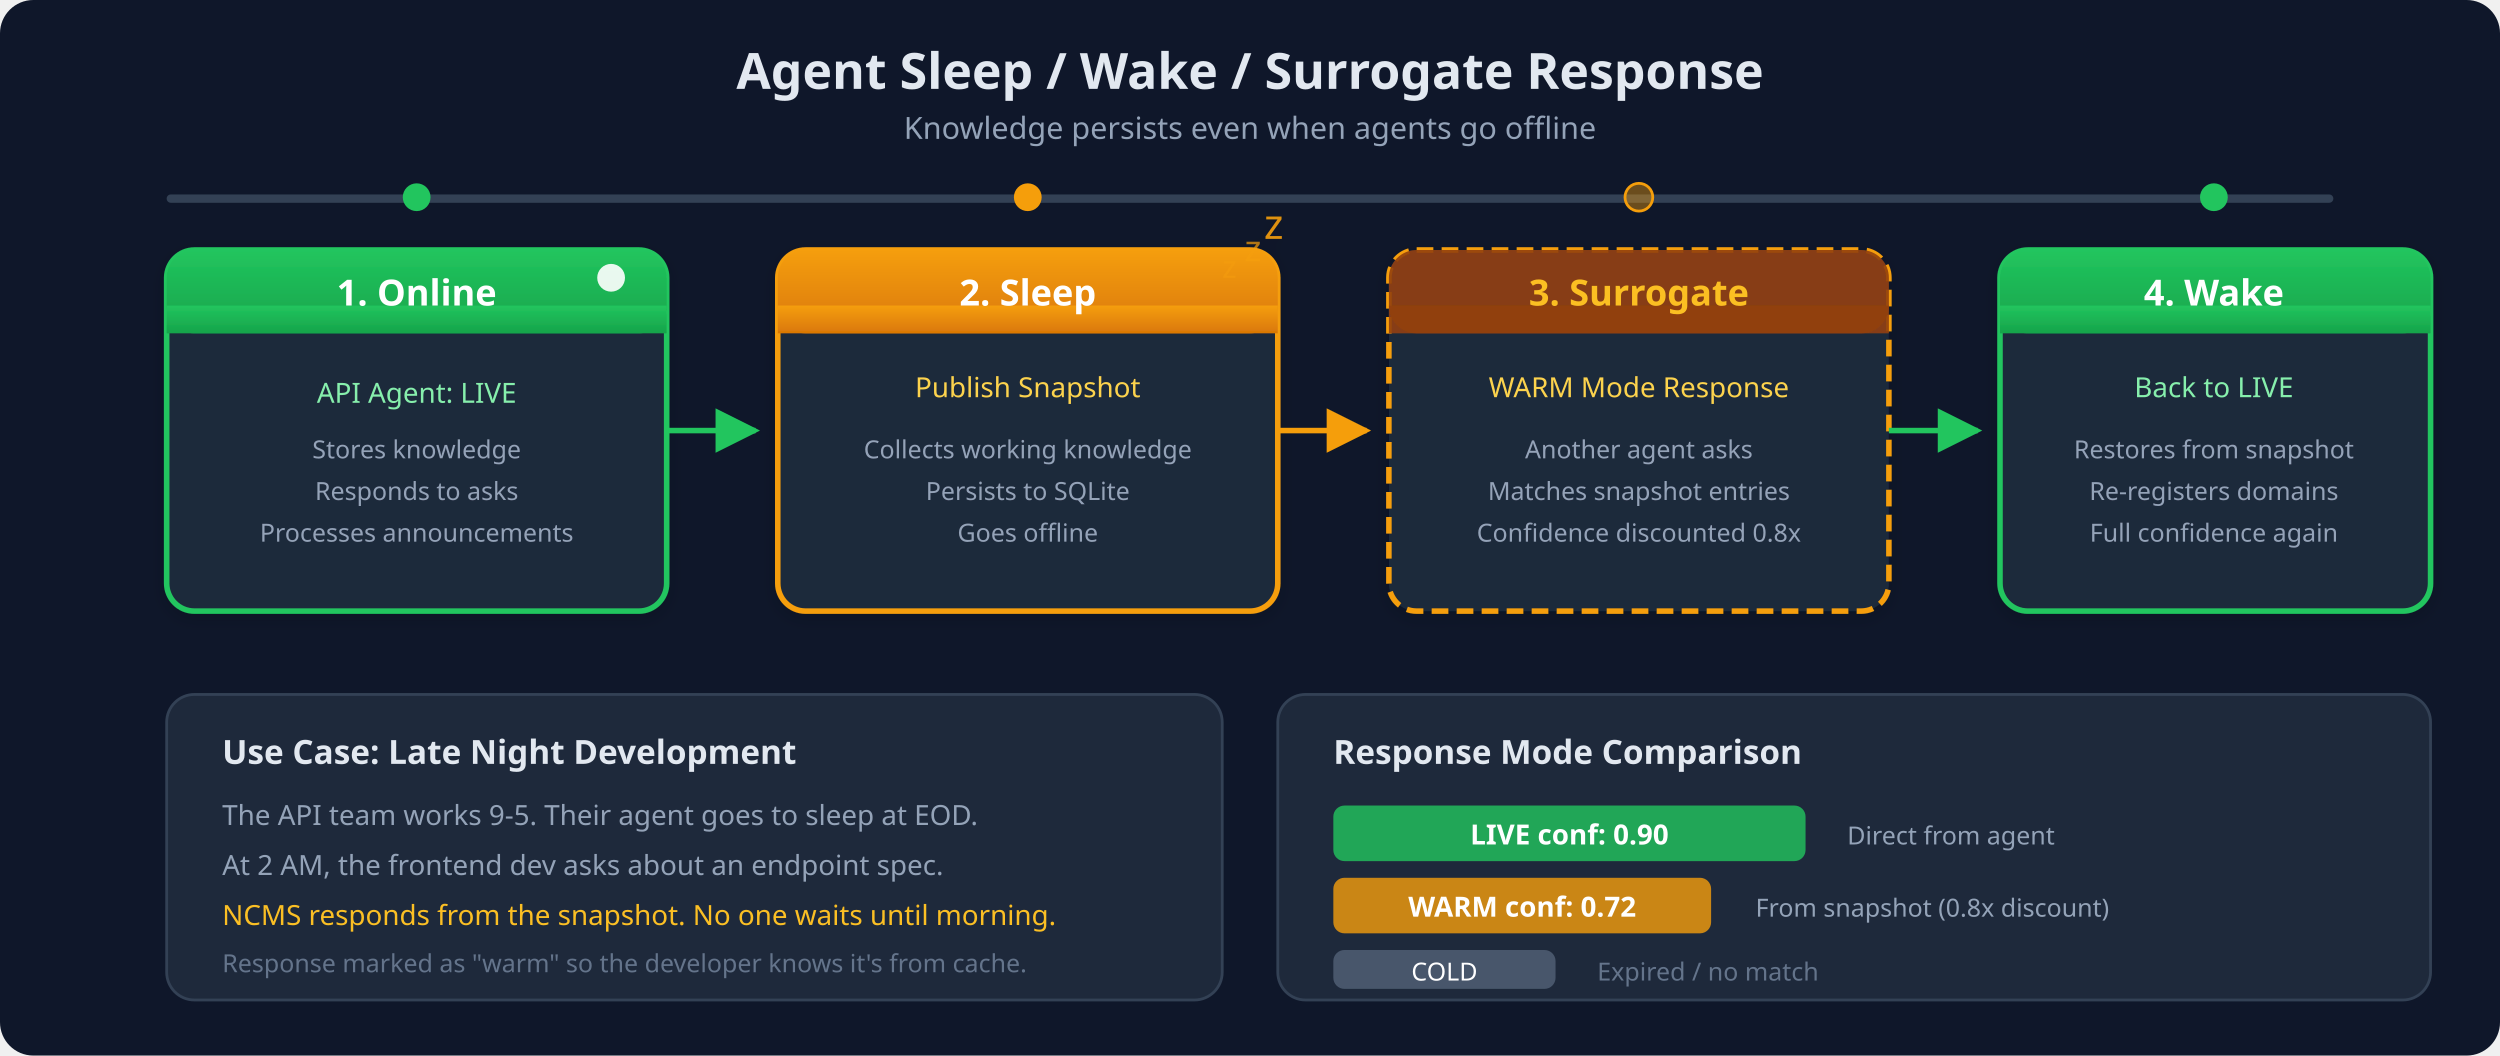
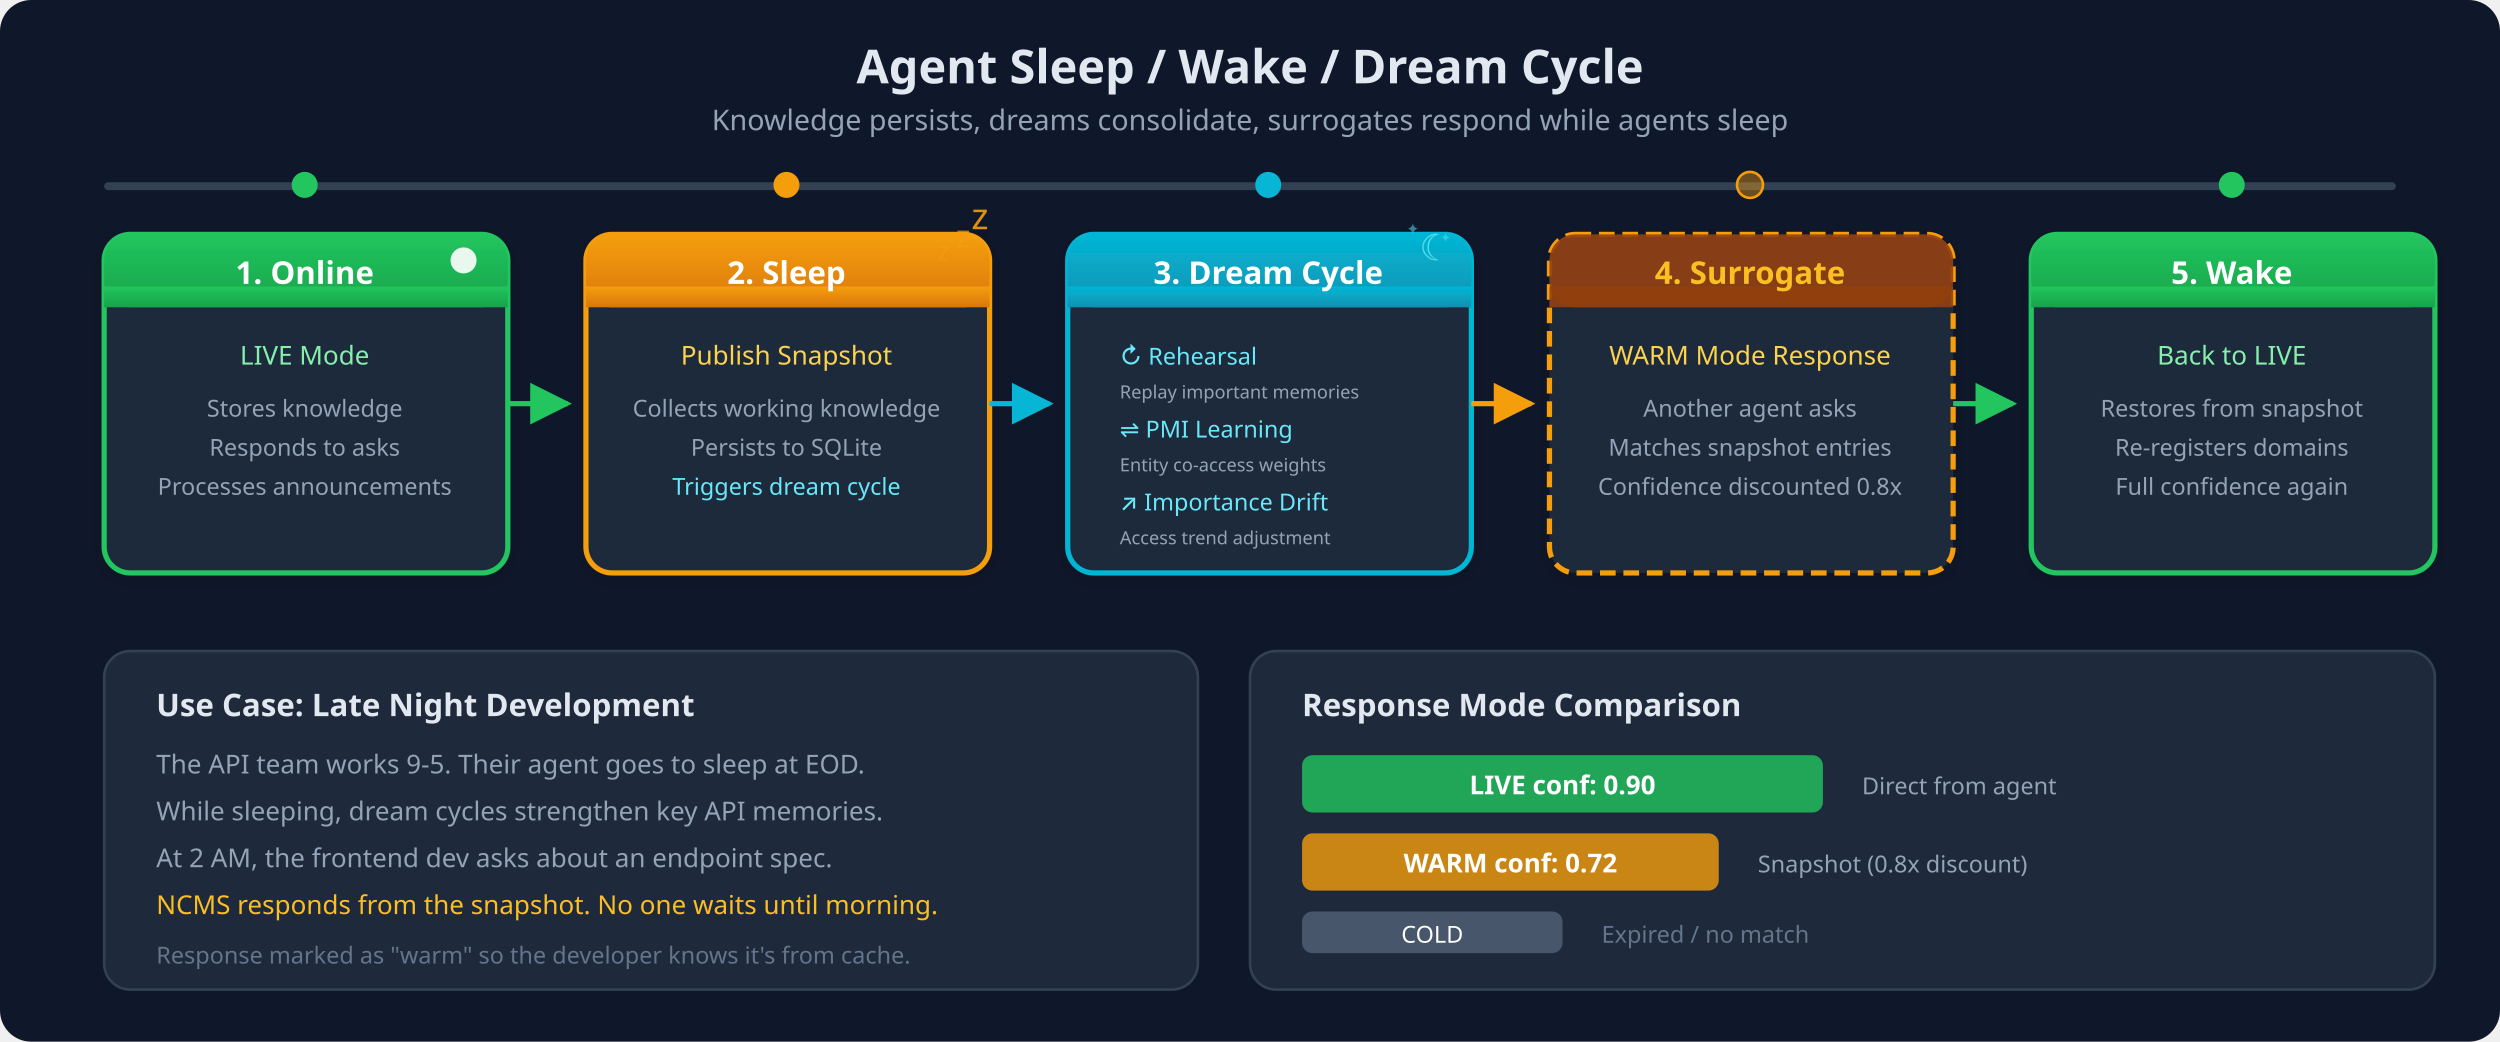
- <svg xmlns="http://www.w3.org/2000/svg" viewBox="0 0 900 380" font-family="'Segoe UI', system-ui, -apple-system, sans-serif">
+ <svg xmlns="http://www.w3.org/2000/svg" viewBox="0 0 960 400" font-family="'Segoe UI', system-ui, -apple-system, sans-serif">
  <defs>
    <linearGradient id="liveGrad" x1="0" y1="0" x2="0" y2="1">
      <stop offset="0%" stop-color="#22c55e" />
      <stop offset="100%" stop-color="#16a34a" />
    </linearGradient>
    <linearGradient id="sleepGrad" x1="0" y1="0" x2="0" y2="1">
      <stop offset="0%" stop-color="#f59e0b" />
      <stop offset="100%" stop-color="#d97706" />
    </linearGradient>
+     <linearGradient id="dreamGrad" x1="0" y1="0" x2="0" y2="1">
+       <stop offset="0%" stop-color="#06b6d4" />
+       <stop offset="100%" stop-color="#0891b2" />
+     </linearGradient>
    <linearGradient id="wakeGrad" x1="0" y1="0" x2="0" y2="1">
      <stop offset="0%" stop-color="#6366f1" />
      <stop offset="100%" stop-color="#4f46e5" />
    </linearGradient>
    <filter id="ds2" x="-4%" y="-4%" width="108%" height="116%">
      <feDropShadow dx="0" dy="2" stdDeviation="3" flood-color="#000" flood-opacity="0.15" />
    </filter>
-     <marker id="arrowW" viewBox="0 0 10 10" refX="9" refY="5" markerWidth="8" markerHeight="8" orient="auto">
-       <path d="M 0 0 L 10 5 L 0 10 z" fill="white" />
-     </marker>
-     <marker id="arrowGreen" viewBox="0 0 10 10" refX="9" refY="5" markerWidth="8" markerHeight="8" orient="auto">
+     <marker id="arrowGreenM" viewBox="0 0 10 10" refX="9" refY="5" markerWidth="8" markerHeight="8" orient="auto">
      <path d="M 0 0 L 10 5 L 0 10 z" fill="#22c55e" />
    </marker>
-     <marker id="arrowAmber" viewBox="0 0 10 10" refX="9" refY="5" markerWidth="8" markerHeight="8" orient="auto">
+     <marker id="arrowAmberM" viewBox="0 0 10 10" refX="9" refY="5" markerWidth="8" markerHeight="8" orient="auto">
      <path d="M 0 0 L 10 5 L 0 10 z" fill="#f59e0b" />
    </marker>
+     <marker id="arrowCyanM" viewBox="0 0 10 10" refX="9" refY="5" markerWidth="8" markerHeight="8" orient="auto">
+       <path d="M 0 0 L 10 5 L 0 10 z" fill="#06b6d4" />
+     </marker>
  </defs>
-   <rect width="900" height="380" rx="12" fill="#0f172a" />
-   <text x="450" y="32" text-anchor="middle" fill="#e2e8f0" font-size="18" font-weight="700">Agent Sleep / Wake / Surrogate Response</text>
-   <text x="450" y="50" text-anchor="middle" fill="#94a3b8" font-size="11">Knowledge persists even when agents go offline</text>
-   <rect x="60" y="70" width="780" height="3" rx="1.5" fill="#334155" />
+   <rect width="960" height="400" rx="12" fill="#0f172a" />
+   <text x="480" y="32" text-anchor="middle" fill="#e2e8f0" font-size="18" font-weight="700">Agent Sleep / Wake / Dream Cycle</text>
+   <text x="480" y="50" text-anchor="middle" fill="#94a3b8" font-size="11">Knowledge persists, dreams consolidate, surrogates respond while agents sleep</text>
+   <rect x="40" y="70" width="880" height="3" rx="1.5" fill="#334155" />
  <g filter="url(#ds2)">
-     <rect x="60" y="90" width="180" height="130" rx="10" fill="#1e293b" stroke="#22c55e" stroke-width="2" />
-     <rect x="60" y="90" width="180" height="30" rx="10" fill="url(#liveGrad)" />
-     <rect x="60" y="110" width="180" height="10" fill="url(#liveGrad)" />
-     <text x="150" y="110" text-anchor="middle" fill="white" font-size="13" font-weight="600">1. Online</text>
-     <circle cx="220" cy="100" r="5" fill="white" opacity="0.9" />
-     <text x="150" y="145" text-anchor="middle" fill="#86efac" font-size="10" font-weight="500">API Agent: LIVE</text>
-     <text x="150" y="165" text-anchor="middle" fill="#94a3b8" font-size="9">Stores knowledge</text>
-     <text x="150" y="180" text-anchor="middle" fill="#94a3b8" font-size="9">Responds to asks</text>
-     <text x="150" y="195" text-anchor="middle" fill="#94a3b8" font-size="9">Processes announcements</text>
+     <rect x="40" y="90" width="155" height="130" rx="10" fill="#1e293b" stroke="#22c55e" stroke-width="2" />
+     <rect x="40" y="90" width="155" height="28" rx="10" fill="url(#liveGrad)" />
+     <rect x="40" y="110" width="155" height="8" fill="url(#liveGrad)" />
+     <text x="117" y="109" text-anchor="middle" fill="white" font-size="12" font-weight="600">1. Online</text>
+     <circle cx="178" cy="100" r="5" fill="white" opacity="0.9" />
+     <text x="117" y="140" text-anchor="middle" fill="#86efac" font-size="10" font-weight="500">LIVE Mode</text>
+     <text x="117" y="160" text-anchor="middle" fill="#94a3b8" font-size="9">Stores knowledge</text>
+     <text x="117" y="175" text-anchor="middle" fill="#94a3b8" font-size="9">Responds to asks</text>
+     <text x="117" y="190" text-anchor="middle" fill="#94a3b8" font-size="9">Processes announcements</text>
  </g>
-   <circle cx="150" cy="71" r="5" fill="#22c55e" />
-   <path d="M 240 155 Q 260 155 272 155" stroke="#22c55e" stroke-width="2" fill="none" marker-end="url(#arrowGreen)" />
+   <circle cx="117" cy="71" r="5" fill="#22c55e" />
+   <path d="M 195 155 Q 210 155 218 155" stroke="#22c55e" stroke-width="2" fill="none" marker-end="url(#arrowGreenM)" />
  <g filter="url(#ds2)">
-     <rect x="280" y="90" width="180" height="130" rx="10" fill="#1e293b" stroke="#f59e0b" stroke-width="2" />
-     <rect x="280" y="90" width="180" height="30" rx="10" fill="url(#sleepGrad)" />
-     <rect x="280" y="110" width="180" height="10" fill="url(#sleepGrad)" />
-     <text x="370" y="110" text-anchor="middle" fill="white" font-size="13" font-weight="600">2. Sleep</text>
-     <text x="370" y="143" text-anchor="middle" fill="#fcd34d" font-size="10" font-weight="500">Publish Snapshot</text>
-     <text x="370" y="165" text-anchor="middle" fill="#94a3b8" font-size="9">Collects working knowledge</text>
-     <text x="370" y="180" text-anchor="middle" fill="#94a3b8" font-size="9">Persists to SQLite</text>
-     <text x="370" y="195" text-anchor="middle" fill="#94a3b8" font-size="9">Goes offline</text>
-     <text x="440" cy="100" y="100" fill="#f59e0b" font-size="11" opacity="0.5">z</text>
-     <text x="448" cy="100" y="94" fill="#f59e0b" font-size="13" opacity="0.7">z</text>
-     <text x="455" cy="100" y="86" fill="#f59e0b" font-size="15" opacity="0.9">z</text>
+     <rect x="225" y="90" width="155" height="130" rx="10" fill="#1e293b" stroke="#f59e0b" stroke-width="2" />
+     <rect x="225" y="90" width="155" height="28" rx="10" fill="url(#sleepGrad)" />
+     <rect x="225" y="110" width="155" height="8" fill="url(#sleepGrad)" />
+     <text x="302" y="109" text-anchor="middle" fill="white" font-size="12" font-weight="600">2. Sleep</text>
+     <text x="302" y="140" text-anchor="middle" fill="#fcd34d" font-size="10" font-weight="500">Publish Snapshot</text>
+     <text x="302" y="160" text-anchor="middle" fill="#94a3b8" font-size="9">Collects working knowledge</text>
+     <text x="302" y="175" text-anchor="middle" fill="#94a3b8" font-size="9">Persists to SQLite</text>
+     <text x="302" y="190" text-anchor="middle" fill="#67e8f9" font-size="9" font-weight="500">Triggers dream cycle</text>
+     <text x="360" y="100" fill="#f59e0b" font-size="10" opacity="0.5">z</text>
+     <text x="367" y="95" fill="#f59e0b" font-size="12" opacity="0.7">z</text>
+     <text x="373" y="88" fill="#f59e0b" font-size="14" opacity="0.9">z</text>
  </g>
-   <circle cx="370" cy="71" r="5" fill="#f59e0b" />
-   <path d="M 460 155 Q 480 155 492 155" stroke="#f59e0b" stroke-width="2" fill="none" marker-end="url(#arrowAmber)" />
+   <circle cx="302" cy="71" r="5" fill="#f59e0b" />
+   <path d="M 380 155 Q 395 155 403 155" stroke="#06b6d4" stroke-width="2" fill="none" marker-end="url(#arrowCyanM)" />
  <g filter="url(#ds2)">
-     <rect x="500" y="90" width="180" height="130" rx="10" fill="#1e293b" stroke="#f59e0b" stroke-width="2" stroke-dasharray="6,3" />
-     <rect x="500" y="90" width="180" height="30" rx="10" fill="#92400e" opacity="0.9" />
-     <rect x="500" y="110" width="180" height="10" fill="#92400e" opacity="0.9" />
-     <text x="590" y="110" text-anchor="middle" fill="#fbbf24" font-size="13" font-weight="600">3. Surrogate</text>
-     <text x="590" y="143" text-anchor="middle" fill="#fcd34d" font-size="10" font-weight="500">WARM Mode Response</text>
-     <text x="590" y="165" text-anchor="middle" fill="#94a3b8" font-size="9">Another agent asks</text>
-     <text x="590" y="180" text-anchor="middle" fill="#94a3b8" font-size="9">Matches snapshot entries</text>
-     <text x="590" y="195" text-anchor="middle" fill="#94a3b8" font-size="9">Confidence discounted 0.8x</text>
+     <rect x="410" y="90" width="155" height="130" rx="10" fill="#1e293b" stroke="#06b6d4" stroke-width="2" />
+     <rect x="410" y="90" width="155" height="28" rx="10" fill="url(#dreamGrad)" />
+     <rect x="410" y="110" width="155" height="8" fill="url(#dreamGrad)" />
+     <text x="487" y="109" text-anchor="middle" fill="white" font-size="12" font-weight="600">3. Dream Cycle</text>
+     <text x="545" y="100" fill="#67e8f9" font-size="14" opacity="0.8">☾</text>
+     <text x="540" y="90" fill="#67e8f9" font-size="6" opacity="0.5">✦</text>
+     <text x="553" y="93" fill="#67e8f9" font-size="5" opacity="0.4">✦</text>
+     <text x="430" y="140" fill="#67e8f9" font-size="9" font-weight="500">↻ Rehearsal</text>
+     <text x="430" y="153" fill="#94a3b8" font-size="7">  Replay important memories</text>
+     <text x="430" y="168" fill="#67e8f9" font-size="9" font-weight="500">⇌ PMI Learning</text>
+     <text x="430" y="181" fill="#94a3b8" font-size="7">  Entity co-access weights</text>
+     <text x="430" y="196" fill="#67e8f9" font-size="9" font-weight="500">↗ Importance Drift</text>
+     <text x="430" y="209" fill="#94a3b8" font-size="7">  Access trend adjustment</text>
  </g>
-   <circle cx="590" cy="71" r="5" fill="#f59e0b" stroke="#f59e0b" stroke-width="1" fill-opacity="0.4" />
-   <path d="M 680 155 Q 700 155 712 155" stroke="#22c55e" stroke-width="2" fill="none" marker-end="url(#arrowGreen)" />
+   <circle cx="487" cy="71" r="5" fill="#06b6d4" />
+   <path d="M 565 155 Q 580 155 588 155" stroke="#f59e0b" stroke-width="2" fill="none" marker-end="url(#arrowAmberM)" />
  <g filter="url(#ds2)">
-     <rect x="720" y="90" width="155" height="130" rx="10" fill="#1e293b" stroke="#22c55e" stroke-width="2" />
-     <rect x="720" y="90" width="155" height="30" rx="10" fill="url(#liveGrad)" />
-     <rect x="720" y="110" width="155" height="10" fill="url(#liveGrad)" />
-     <text x="797" y="110" text-anchor="middle" fill="white" font-size="13" font-weight="600">4. Wake</text>
-     <text x="797" y="143" text-anchor="middle" fill="#86efac" font-size="10" font-weight="500">Back to LIVE</text>
-     <text x="797" y="165" text-anchor="middle" fill="#94a3b8" font-size="9">Restores from snapshot</text>
-     <text x="797" y="180" text-anchor="middle" fill="#94a3b8" font-size="9">Re-registers domains</text>
-     <text x="797" y="195" text-anchor="middle" fill="#94a3b8" font-size="9">Full confidence again</text>
+     <rect x="595" y="90" width="155" height="130" rx="10" fill="#1e293b" stroke="#f59e0b" stroke-width="2" stroke-dasharray="6,3" />
+     <rect x="595" y="90" width="155" height="28" rx="10" fill="#92400e" opacity="0.9" />
+     <rect x="595" y="110" width="155" height="8" fill="#92400e" opacity="0.9" />
+     <text x="672" y="109" text-anchor="middle" fill="#fbbf24" font-size="12" font-weight="600">4. Surrogate</text>
+     <text x="672" y="140" text-anchor="middle" fill="#fcd34d" font-size="10" font-weight="500">WARM Mode Response</text>
+     <text x="672" y="160" text-anchor="middle" fill="#94a3b8" font-size="9">Another agent asks</text>
+     <text x="672" y="175" text-anchor="middle" fill="#94a3b8" font-size="9">Matches snapshot entries</text>
+     <text x="672" y="190" text-anchor="middle" fill="#94a3b8" font-size="9">Confidence discounted 0.8x</text>
  </g>
-   <circle cx="797" cy="71" r="5" fill="#22c55e" />
-   <rect x="60" y="250" width="380" height="110" rx="10" fill="#1e293b" stroke="#334155" stroke-width="1" />
-   <text x="80" y="275" fill="#e2e8f0" font-size="12" font-weight="600">Use Case: Late Night Development</text>
-   <text x="80" y="297" fill="#94a3b8" font-size="10">The API team works 9-5. Their agent goes to sleep at EOD.</text>
-   <text x="80" y="315" fill="#94a3b8" font-size="10">At 2 AM, the frontend dev asks about an endpoint spec.</text>
-   <text x="80" y="333" fill="#fbbf24" font-size="10" font-weight="500">NCMS responds from the snapshot. No one waits until morning.</text>
-   <text x="80" y="350" fill="#64748b" font-size="9">Response marked as "warm" so the developer knows it's from cache.</text>
-   <rect x="460" y="250" width="415" height="110" rx="10" fill="#1e293b" stroke="#334155" stroke-width="1" />
-   <text x="480" y="275" fill="#e2e8f0" font-size="12" font-weight="600">Response Mode Comparison</text>
-   <rect x="480" y="290" width="170" height="20" rx="4" fill="#22c55e" opacity="0.8" />
-   <text x="565" y="304" text-anchor="middle" fill="white" font-size="10" font-weight="600">LIVE  conf: 0.90</text>
-   <text x="665" y="304" fill="#94a3b8" font-size="9">Direct from agent</text>
-   <rect x="480" y="316" width="136" height="20" rx="4" fill="#f59e0b" opacity="0.8" />
-   <text x="548" y="330" text-anchor="middle" fill="white" font-size="10" font-weight="600">WARM  conf: 0.72</text>
-   <text x="632" y="330" fill="#94a3b8" font-size="9">From snapshot (0.8x discount)</text>
-   <rect x="480" y="342" width="80" height="14" rx="4" fill="#64748b" opacity="0.6" />
-   <text x="520" y="353" text-anchor="middle" fill="white" font-size="9" font-weight="500">COLD</text>
-   <text x="575" y="353" fill="#64748b" font-size="9">Expired / no match</text>
+   <circle cx="672" cy="71" r="5" fill="#f59e0b" stroke="#f59e0b" stroke-width="1" fill-opacity="0.4" />
+   <path d="M 750 155 Q 765 155 773 155" stroke="#22c55e" stroke-width="2" fill="none" marker-end="url(#arrowGreenM)" />
+   <g filter="url(#ds2)">
+     <rect x="780" y="90" width="155" height="130" rx="10" fill="#1e293b" stroke="#22c55e" stroke-width="2" />
+     <rect x="780" y="90" width="155" height="28" rx="10" fill="url(#liveGrad)" />
+     <rect x="780" y="110" width="155" height="8" fill="url(#liveGrad)" />
+     <text x="857" y="109" text-anchor="middle" fill="white" font-size="12" font-weight="600">5. Wake</text>
+     <text x="857" y="140" text-anchor="middle" fill="#86efac" font-size="10" font-weight="500">Back to LIVE</text>
+     <text x="857" y="160" text-anchor="middle" fill="#94a3b8" font-size="9">Restores from snapshot</text>
+     <text x="857" y="175" text-anchor="middle" fill="#94a3b8" font-size="9">Re-registers domains</text>
+     <text x="857" y="190" text-anchor="middle" fill="#94a3b8" font-size="9">Full confidence again</text>
+   </g>
+   <circle cx="857" cy="71" r="5" fill="#22c55e" />
+   <rect x="40" y="250" width="420" height="130" rx="10" fill="#1e293b" stroke="#334155" stroke-width="1" />
+   <text x="60" y="275" fill="#e2e8f0" font-size="12" font-weight="600">Use Case: Late Night Development</text>
+   <text x="60" y="297" fill="#94a3b8" font-size="10">The API team works 9-5. Their agent goes to sleep at EOD.</text>
+   <text x="60" y="315" fill="#94a3b8" font-size="10">While sleeping, dream cycles strengthen key API memories.</text>
+   <text x="60" y="333" fill="#94a3b8" font-size="10">At 2 AM, the frontend dev asks about an endpoint spec.</text>
+   <text x="60" y="351" fill="#fbbf24" font-size="10" font-weight="500">NCMS responds from the snapshot. No one waits until morning.</text>
+   <text x="60" y="370" fill="#64748b" font-size="9">Response marked as "warm" so the developer knows it's from cache.</text>
+   <rect x="480" y="250" width="455" height="130" rx="10" fill="#1e293b" stroke="#334155" stroke-width="1" />
+   <text x="500" y="275" fill="#e2e8f0" font-size="12" font-weight="600">Response Mode Comparison</text>
+   <rect x="500" y="290" width="200" height="22" rx="4" fill="#22c55e" opacity="0.8" />
+   <text x="600" y="305" text-anchor="middle" fill="white" font-size="10" font-weight="600">LIVE  conf: 0.90</text>
+   <text x="715" y="305" fill="#94a3b8" font-size="9">Direct from agent</text>
+   <rect x="500" y="320" width="160" height="22" rx="4" fill="#f59e0b" opacity="0.8" />
+   <text x="580" y="335" text-anchor="middle" fill="white" font-size="10" font-weight="600">WARM  conf: 0.72</text>
+   <text x="675" y="335" fill="#94a3b8" font-size="9">Snapshot (0.8x discount)</text>
+   <rect x="500" y="350" width="100" height="16" rx="4" fill="#64748b" opacity="0.6" />
+   <text x="550" y="362" text-anchor="middle" fill="white" font-size="9" font-weight="500">COLD</text>
+   <text x="615" y="362" fill="#64748b" font-size="9">Expired / no match</text>
</svg>
